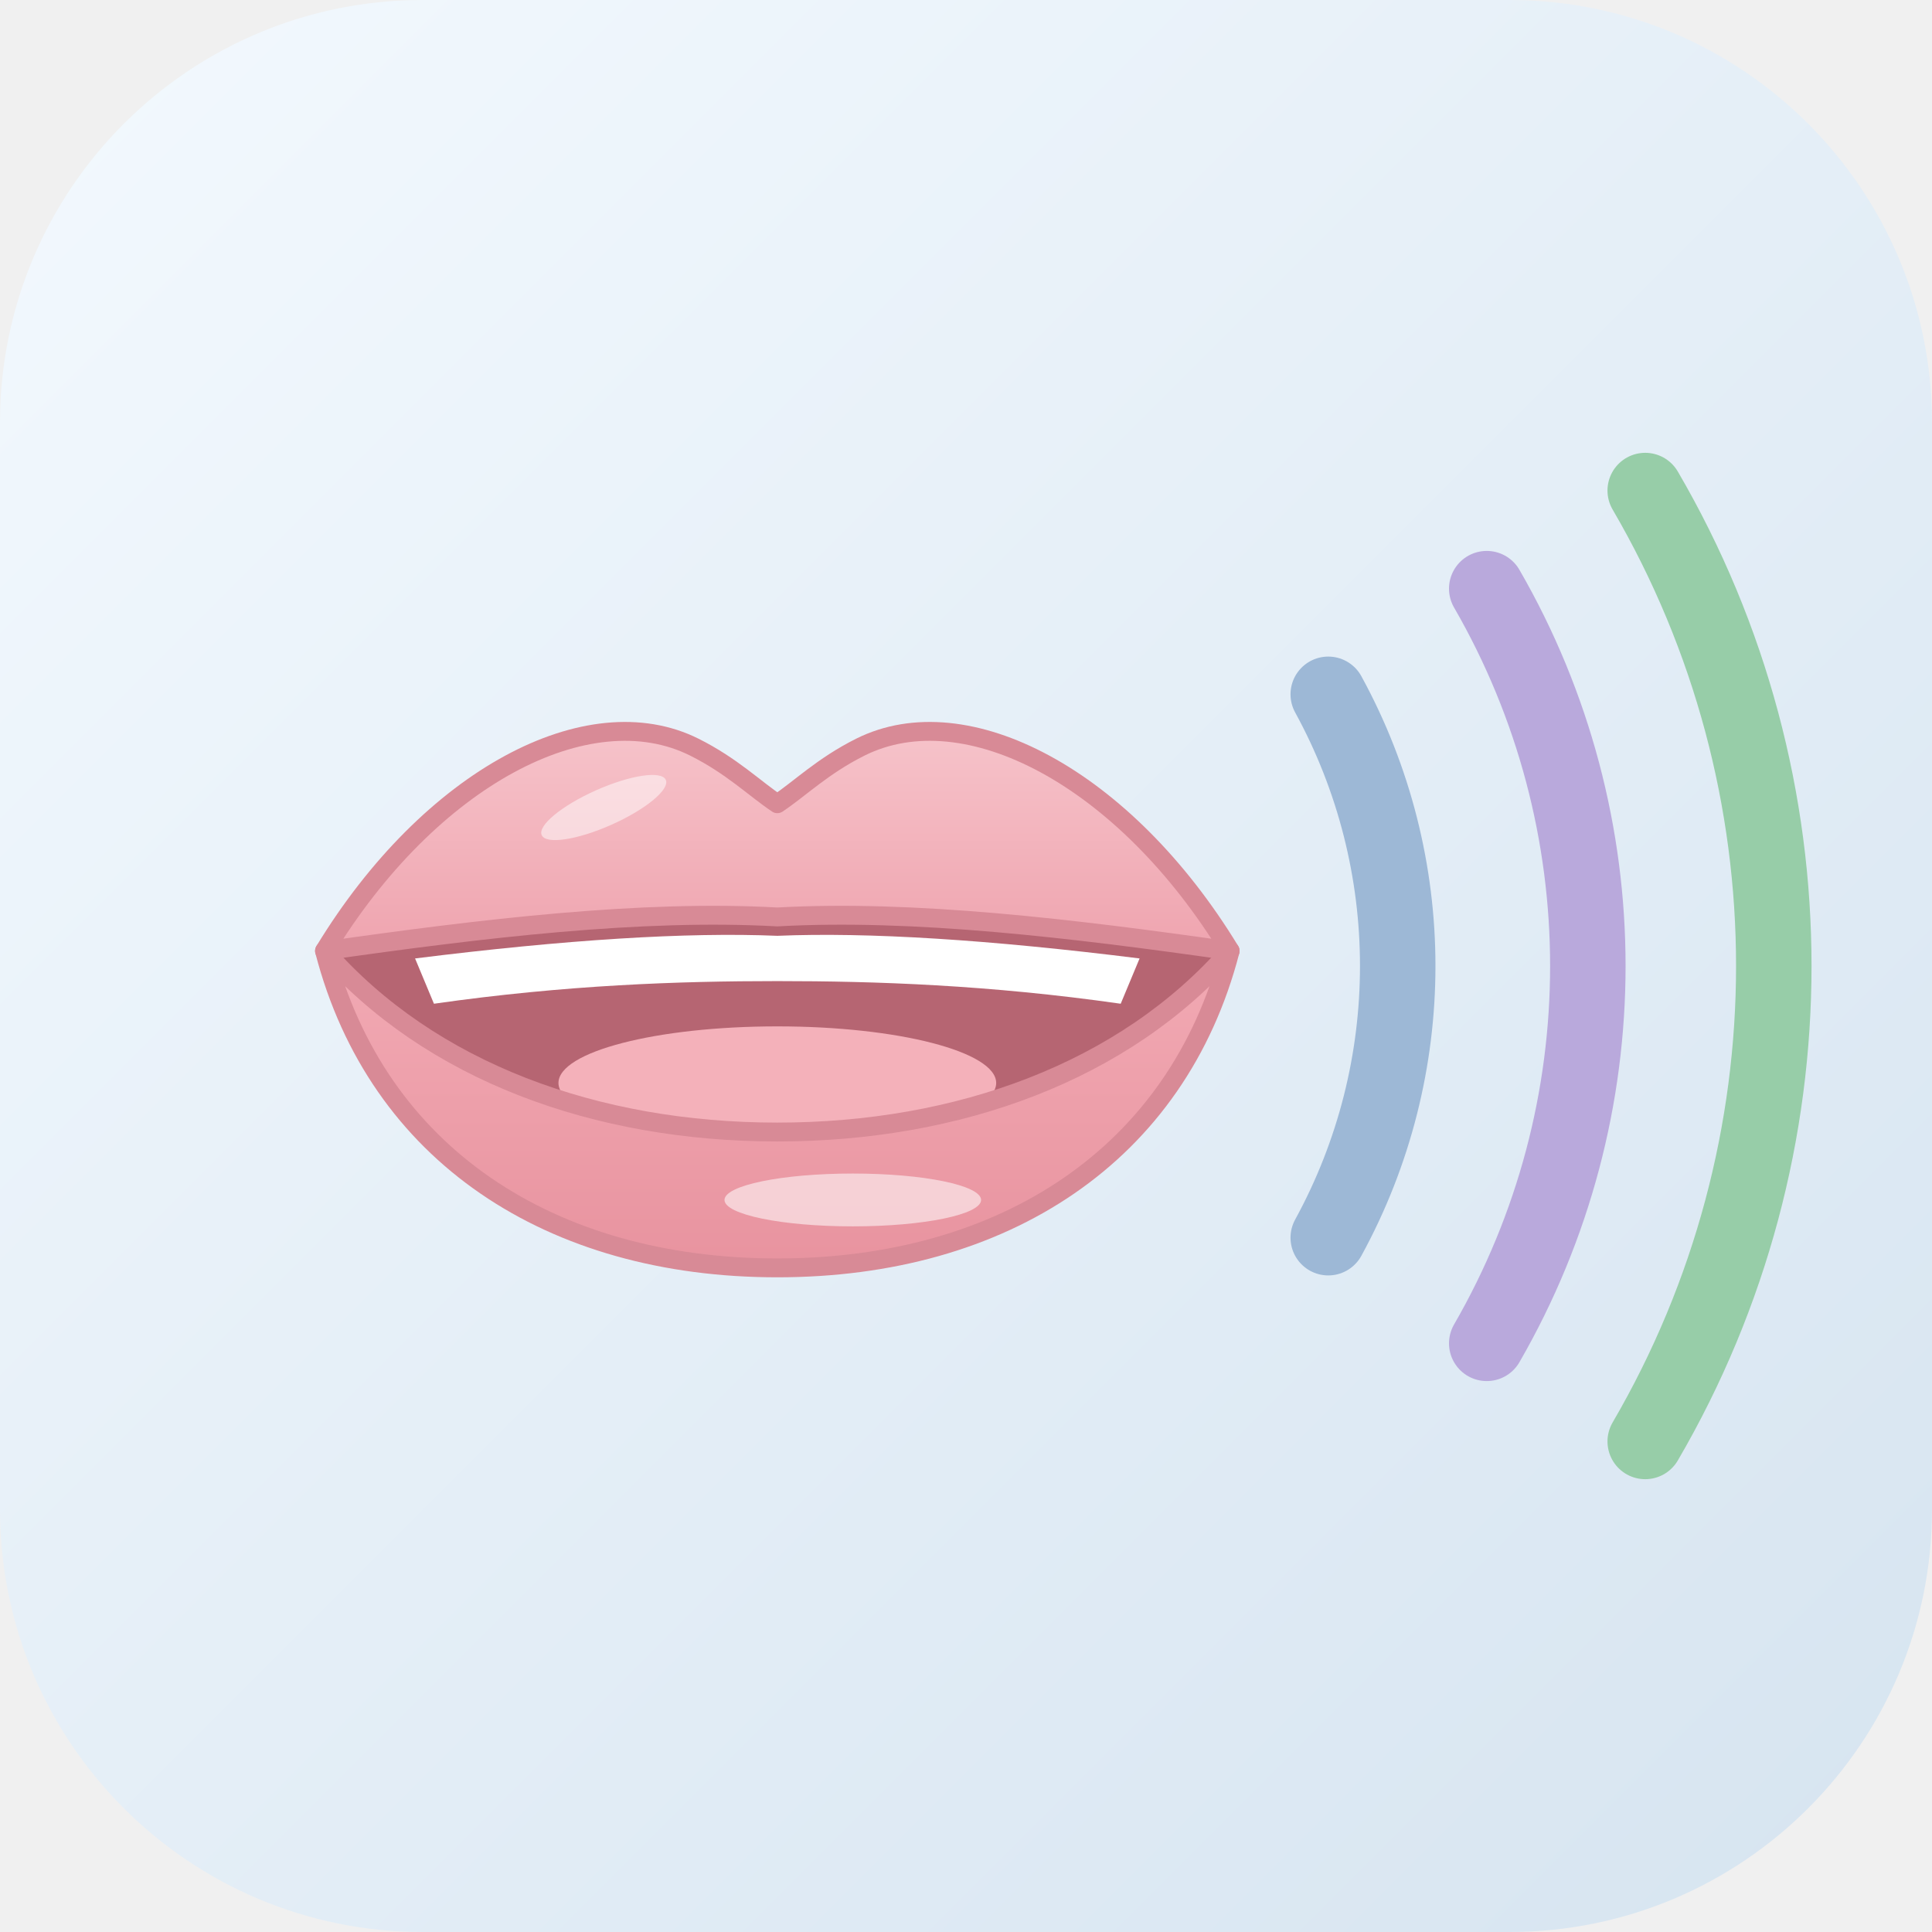
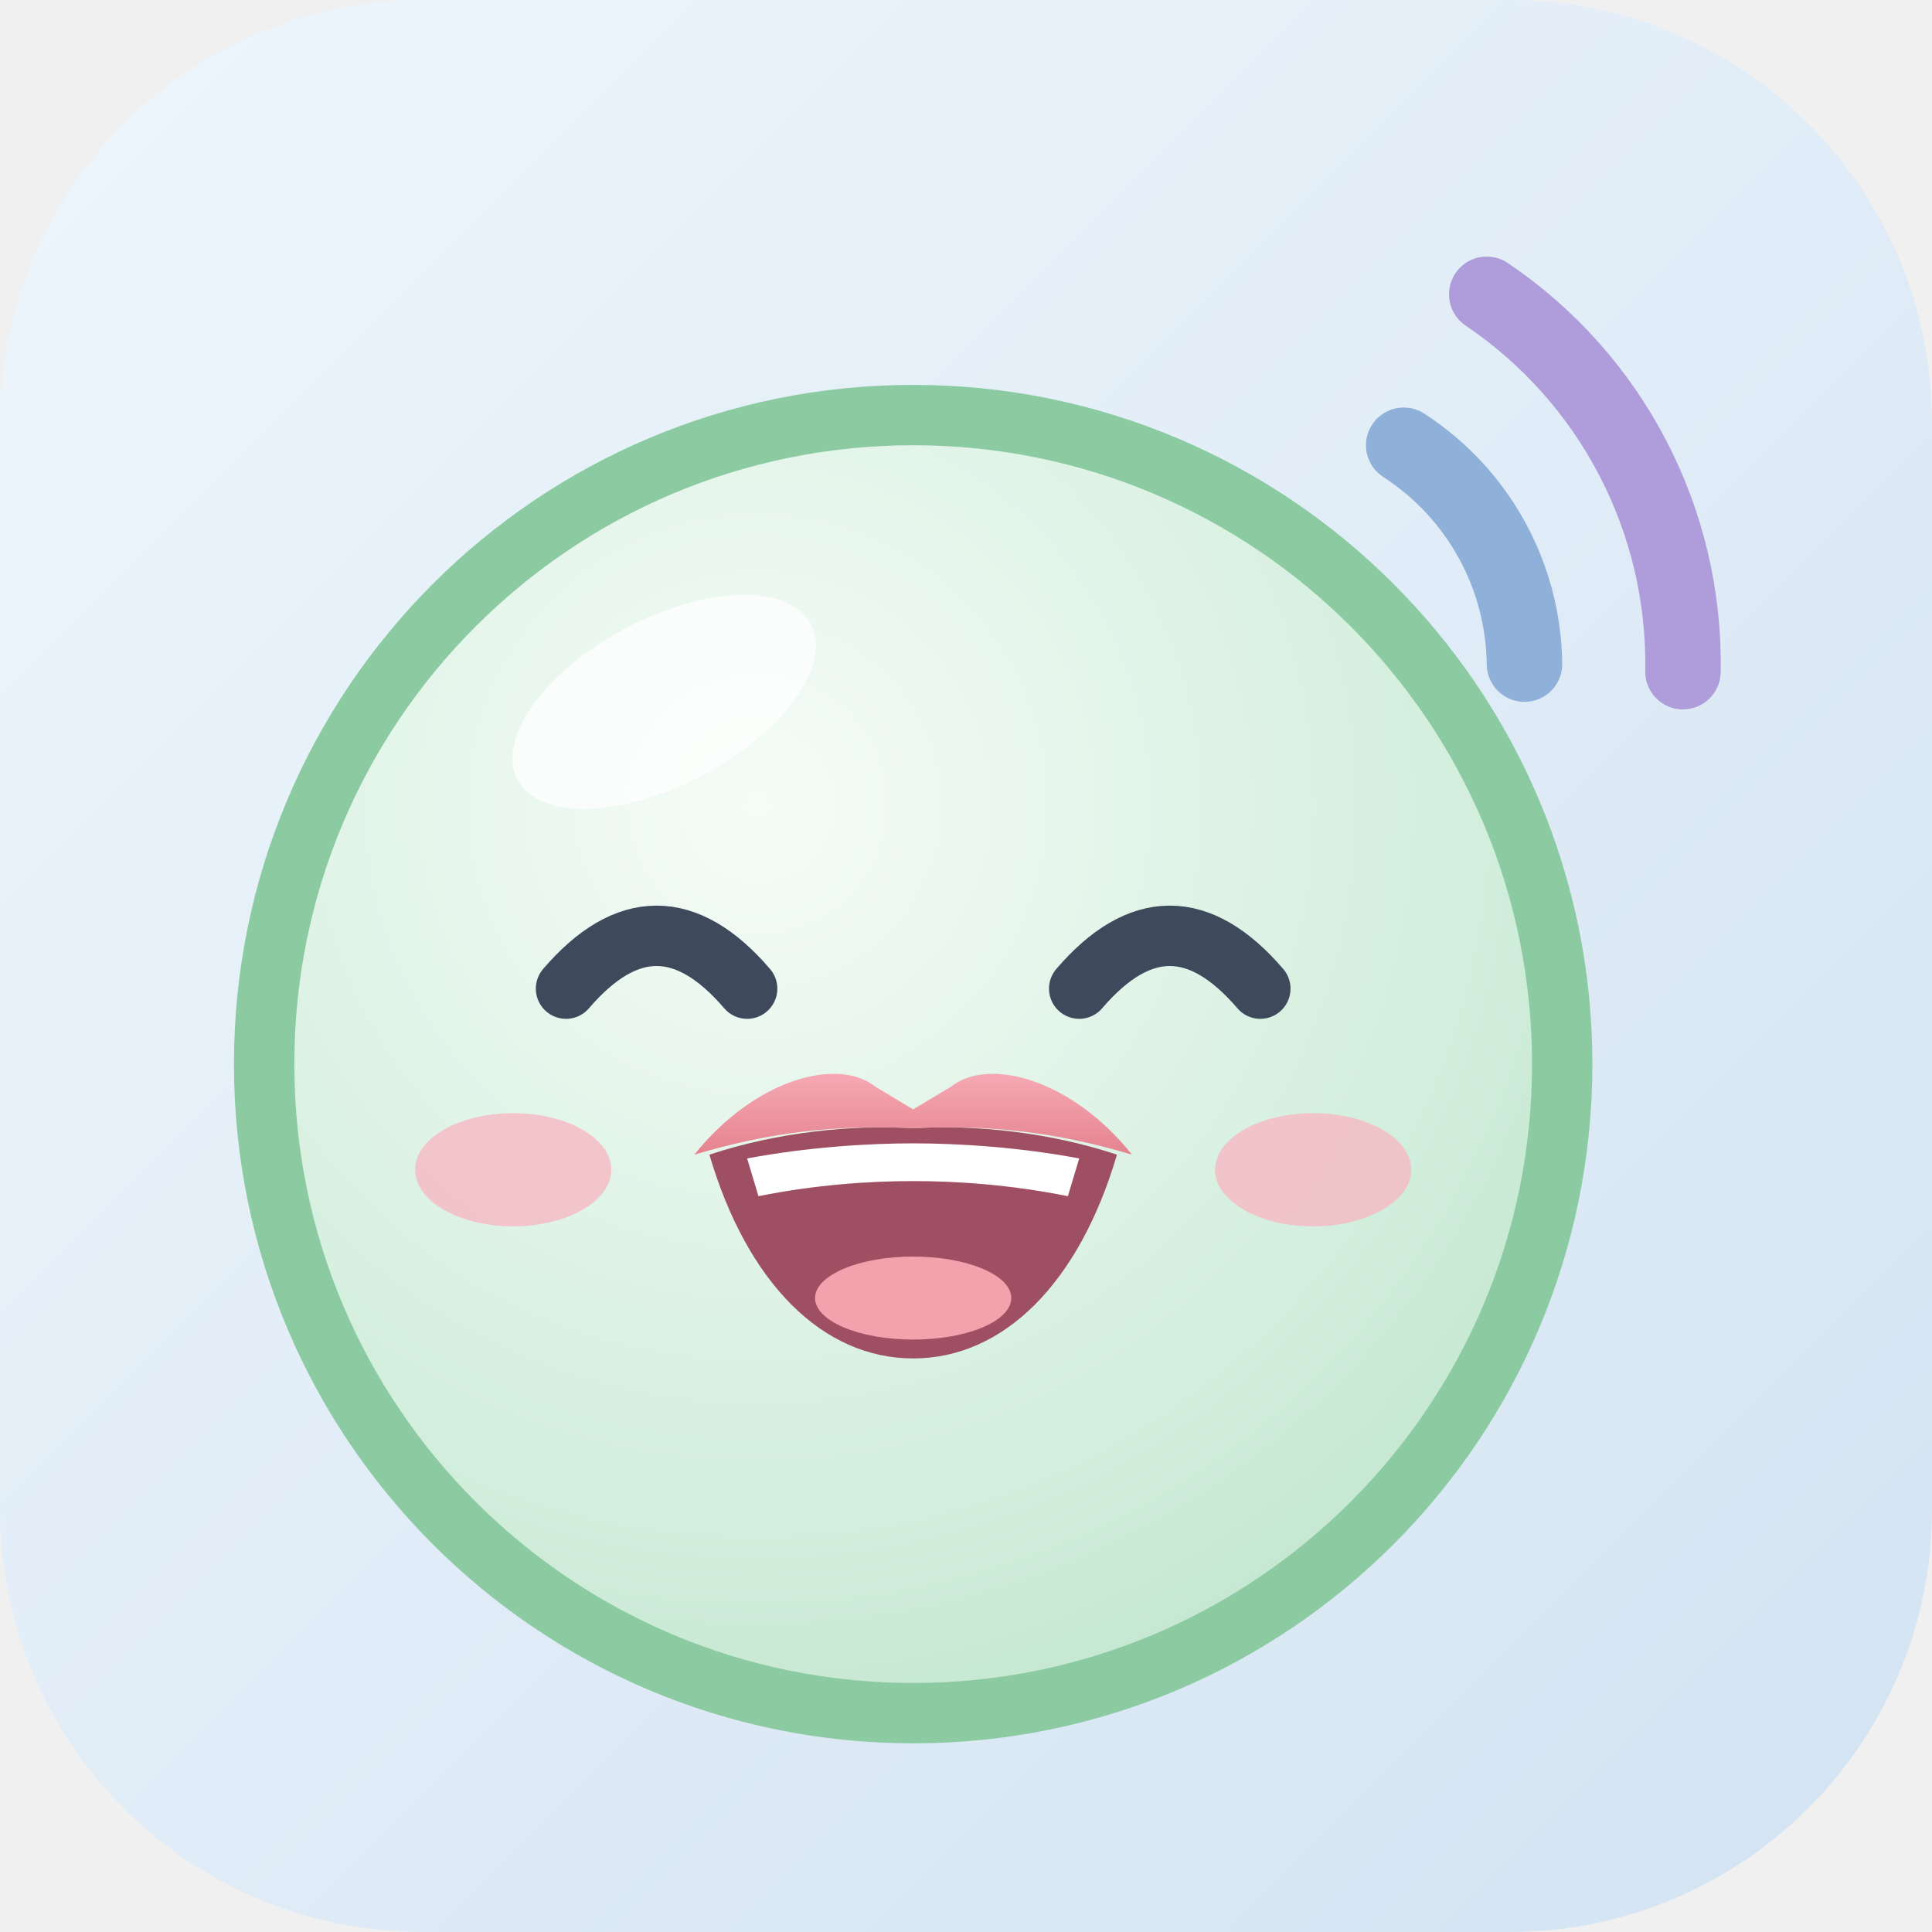
<svg xmlns="http://www.w3.org/2000/svg" viewBox="0 0 512 512">
  <defs>
    <linearGradient id="bg" x1="0" y1="0" x2="1" y2="1">
-       <stop offset="0" stop-color="#F3F9FE" />
-       <stop offset="1" stop-color="#D6E4F0" />
+       <stop offset="0" stop-color="#EEF6FC" />
+       <stop offset="1" stop-color="#D3E3F2" />
    </linearGradient>
-     <linearGradient id="up" x1="0" y1="0" x2="0" y2="1">
-       <stop offset="0" stop-color="#F6C3CA" />
-       <stop offset="1" stop-color="#EFA4AF" />
-     </linearGradient>
-     <linearGradient id="lo" x1="0" y1="0" x2="0" y2="1">
-       <stop offset="0" stop-color="#F2AAB4" />
-       <stop offset="1" stop-color="#E8939F" />
+     <radialGradient id="face" cx=".38" cy=".3" r=".8">
+       <stop offset="0" stop-color="#F6FCF8" />
+       <stop offset=".7" stop-color="#D2EEDC" />
+       <stop offset="1" stop-color="#BFE4CC" />
+     </radialGradient>
+     <linearGradient id="lip" x1="0" y1="0" x2="0" y2="1">
+       <stop offset="0" stop-color="#F5A9B4" />
+       <stop offset="1" stop-color="#E5838F" />
    </linearGradient>
  </defs>
-   <g id="BG">
-     <rect x="0" y="0" width="512" height="512" rx="112" fill="url(#bg)" />
+   <rect width="512" height="512" rx="112" fill="url(#bg)" />
+   <g fill="none" stroke-linecap="round" stroke-width="20">
+     <path d="M372 118 A70 70 0 0 1 404 176" stroke="#8FB0D8" />
+     <path d="M394 78 A118 118 0 0 1 446 178" stroke="#AF9CDA" />
  </g>
-   <g id="ART" transform="translate(0,0)">
-     <path d="M86,252 C128,246 170,241 206,243 C242,241 284,246 326,252 C298,284 254,300 206,300 C158,300 114,284 86,252 Z" fill="#B66572" />
-     <ellipse cx="206" cy="287" rx="58" ry="15" fill="#F4B1BA" />
-     <path d="M110,254 C150,249 182,247 206,248 C230,247 262,249 302,254 L297,266 C262,261 232,260 206,260 C180,260 150,261 115,266 Z" fill="#FFFFFF" />
-     <path d="M86,252 C114,206 156,184 184,198 C194,203 200,209 206,213 C212,209 218,203 228,198 C256,184 298,206 326,252 C284,246 242,241 206,243 C170,241 128,246 86,252 Z" fill="url(#up)" stroke="#D88A96" stroke-width="5" stroke-linejoin="round" />
-     <path d="M86,252 C114,284 158,300 206,300 C254,300 298,284 326,252 C312,306 266,336 206,336 C146,336 100,306 86,252 Z" fill="url(#lo)" stroke="#D88A96" stroke-width="5" stroke-linejoin="round" />
-     <ellipse cx="226" cy="318" rx="34" ry="7" fill="#FFFFFF" opacity=".55" />
-     <ellipse cx="160" cy="214" rx="18" ry="5" fill="#FFFFFF" opacity=".5" transform="rotate(-24 160 214)" />
-     <g fill="none" stroke-linecap="round" stroke-width="20">
-       <path d="M352,184 A150,150 0 0 1 352,328" stroke="#9DB8D6" />
-       <path d="M394,156 A200,200 0 0 1 394,356" stroke="#B9A9DC" />
-       <path d="M436,130 A250,250 0 0 1 436,382" stroke="#97CDA8" />
-     </g>
+   <circle cx="242" cy="282" r="172" fill="url(#face)" stroke="#8CCBA2" stroke-width="16" />
+   <ellipse cx="176" cy="186" rx="44" ry="22" fill="#FFFFFF" opacity=".75" transform="rotate(-28 176 186)" />
+   <g fill="none" stroke="#3E4A5C" stroke-width="16" stroke-linecap="round">
+     <path d="M150 262 Q174 234 198 262" />
+     <path d="M286 262 Q310 234 334 262" />
  </g>
+   <ellipse cx="136" cy="310" rx="26" ry="15" fill="#F6B9C3" opacity=".8" />
+   <ellipse cx="348" cy="310" rx="26" ry="15" fill="#F6B9C3" opacity=".8" />
+   <path d="M188 306 C206 300 226 298 242 299 C258 298 278 300 296 306 C286 340 266 360 242 360 C218 360 198 340 188 306 Z" fill="#9E4F62" />
+   <path d="M198 307 C214 304 230 303 242 303 C254 303 270 304 286 307 L283 317 C268 314 254 313 242 313 C230 313 216 314 201 317 Z" fill="#FFFFFF" />
+   <ellipse cx="242" cy="344" rx="26" ry="11" fill="#F4A1AE" />
+   <path d="M184 306 C200 286 222 280 232 288 L242 294 L252 288 C262 280 284 286 300 306 C280 300 262 298 242 299 C222 298 204 300 184 306 Z" fill="url(#lip)" />
</svg>
